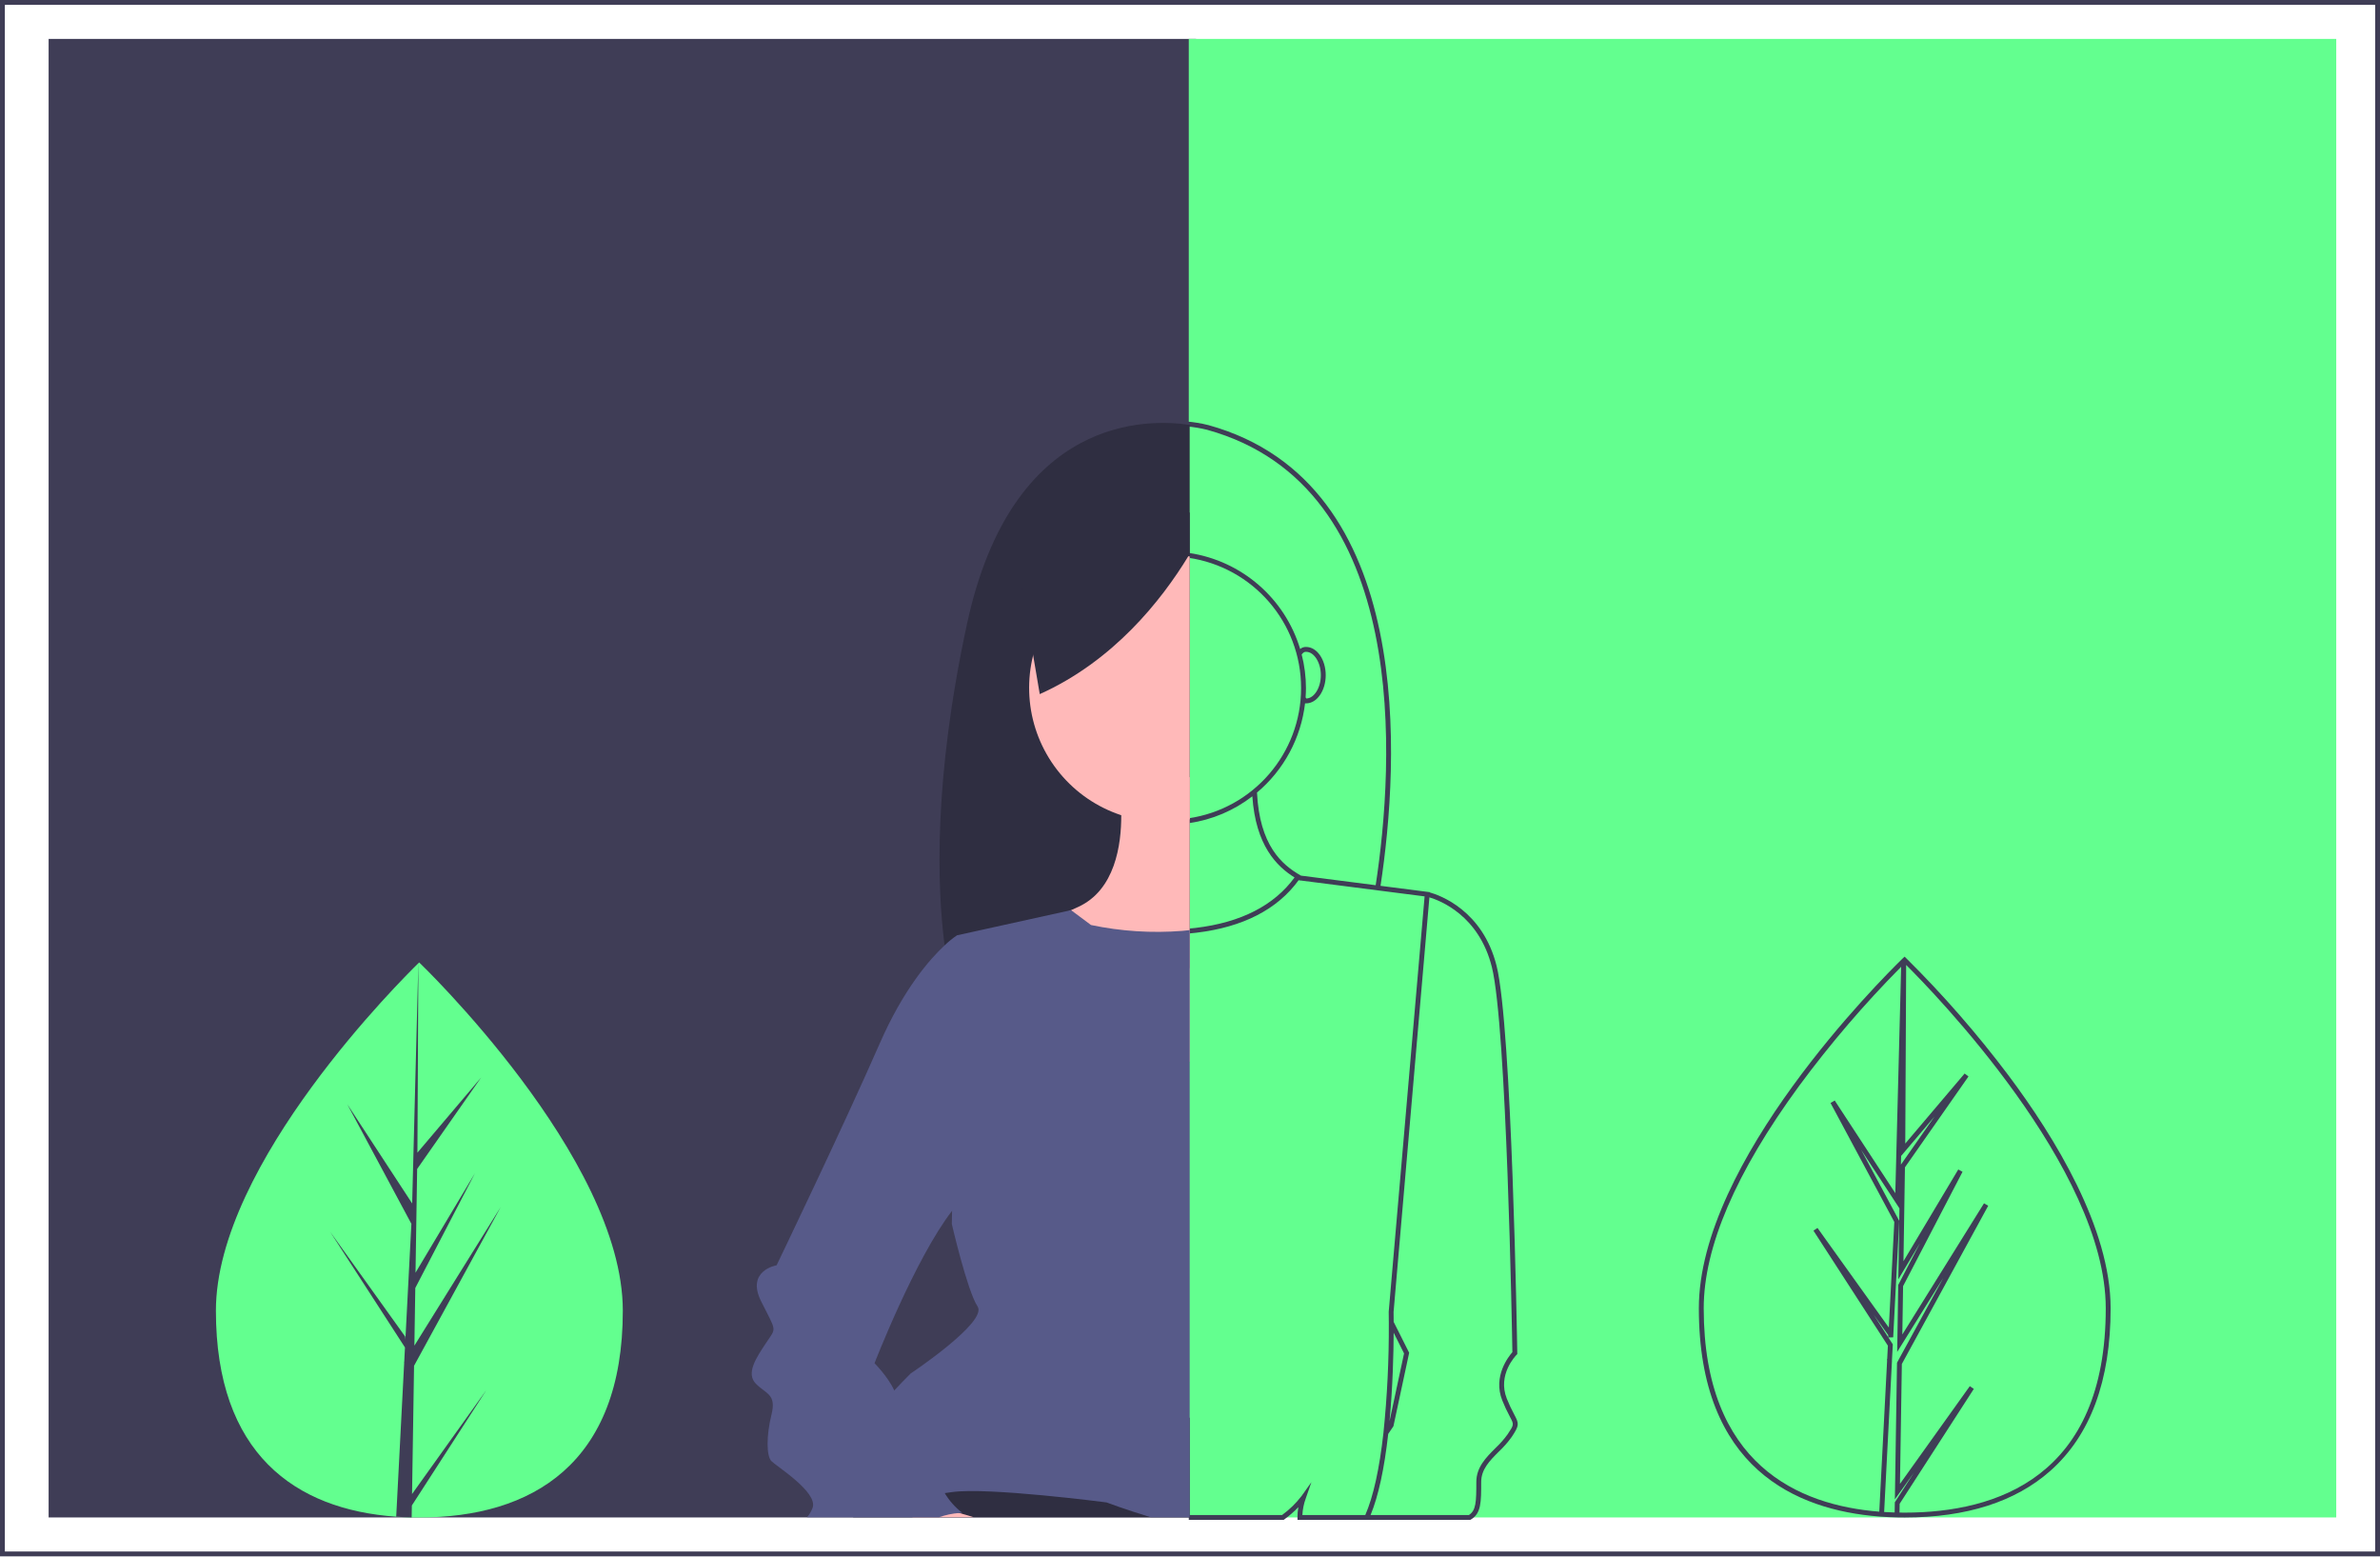
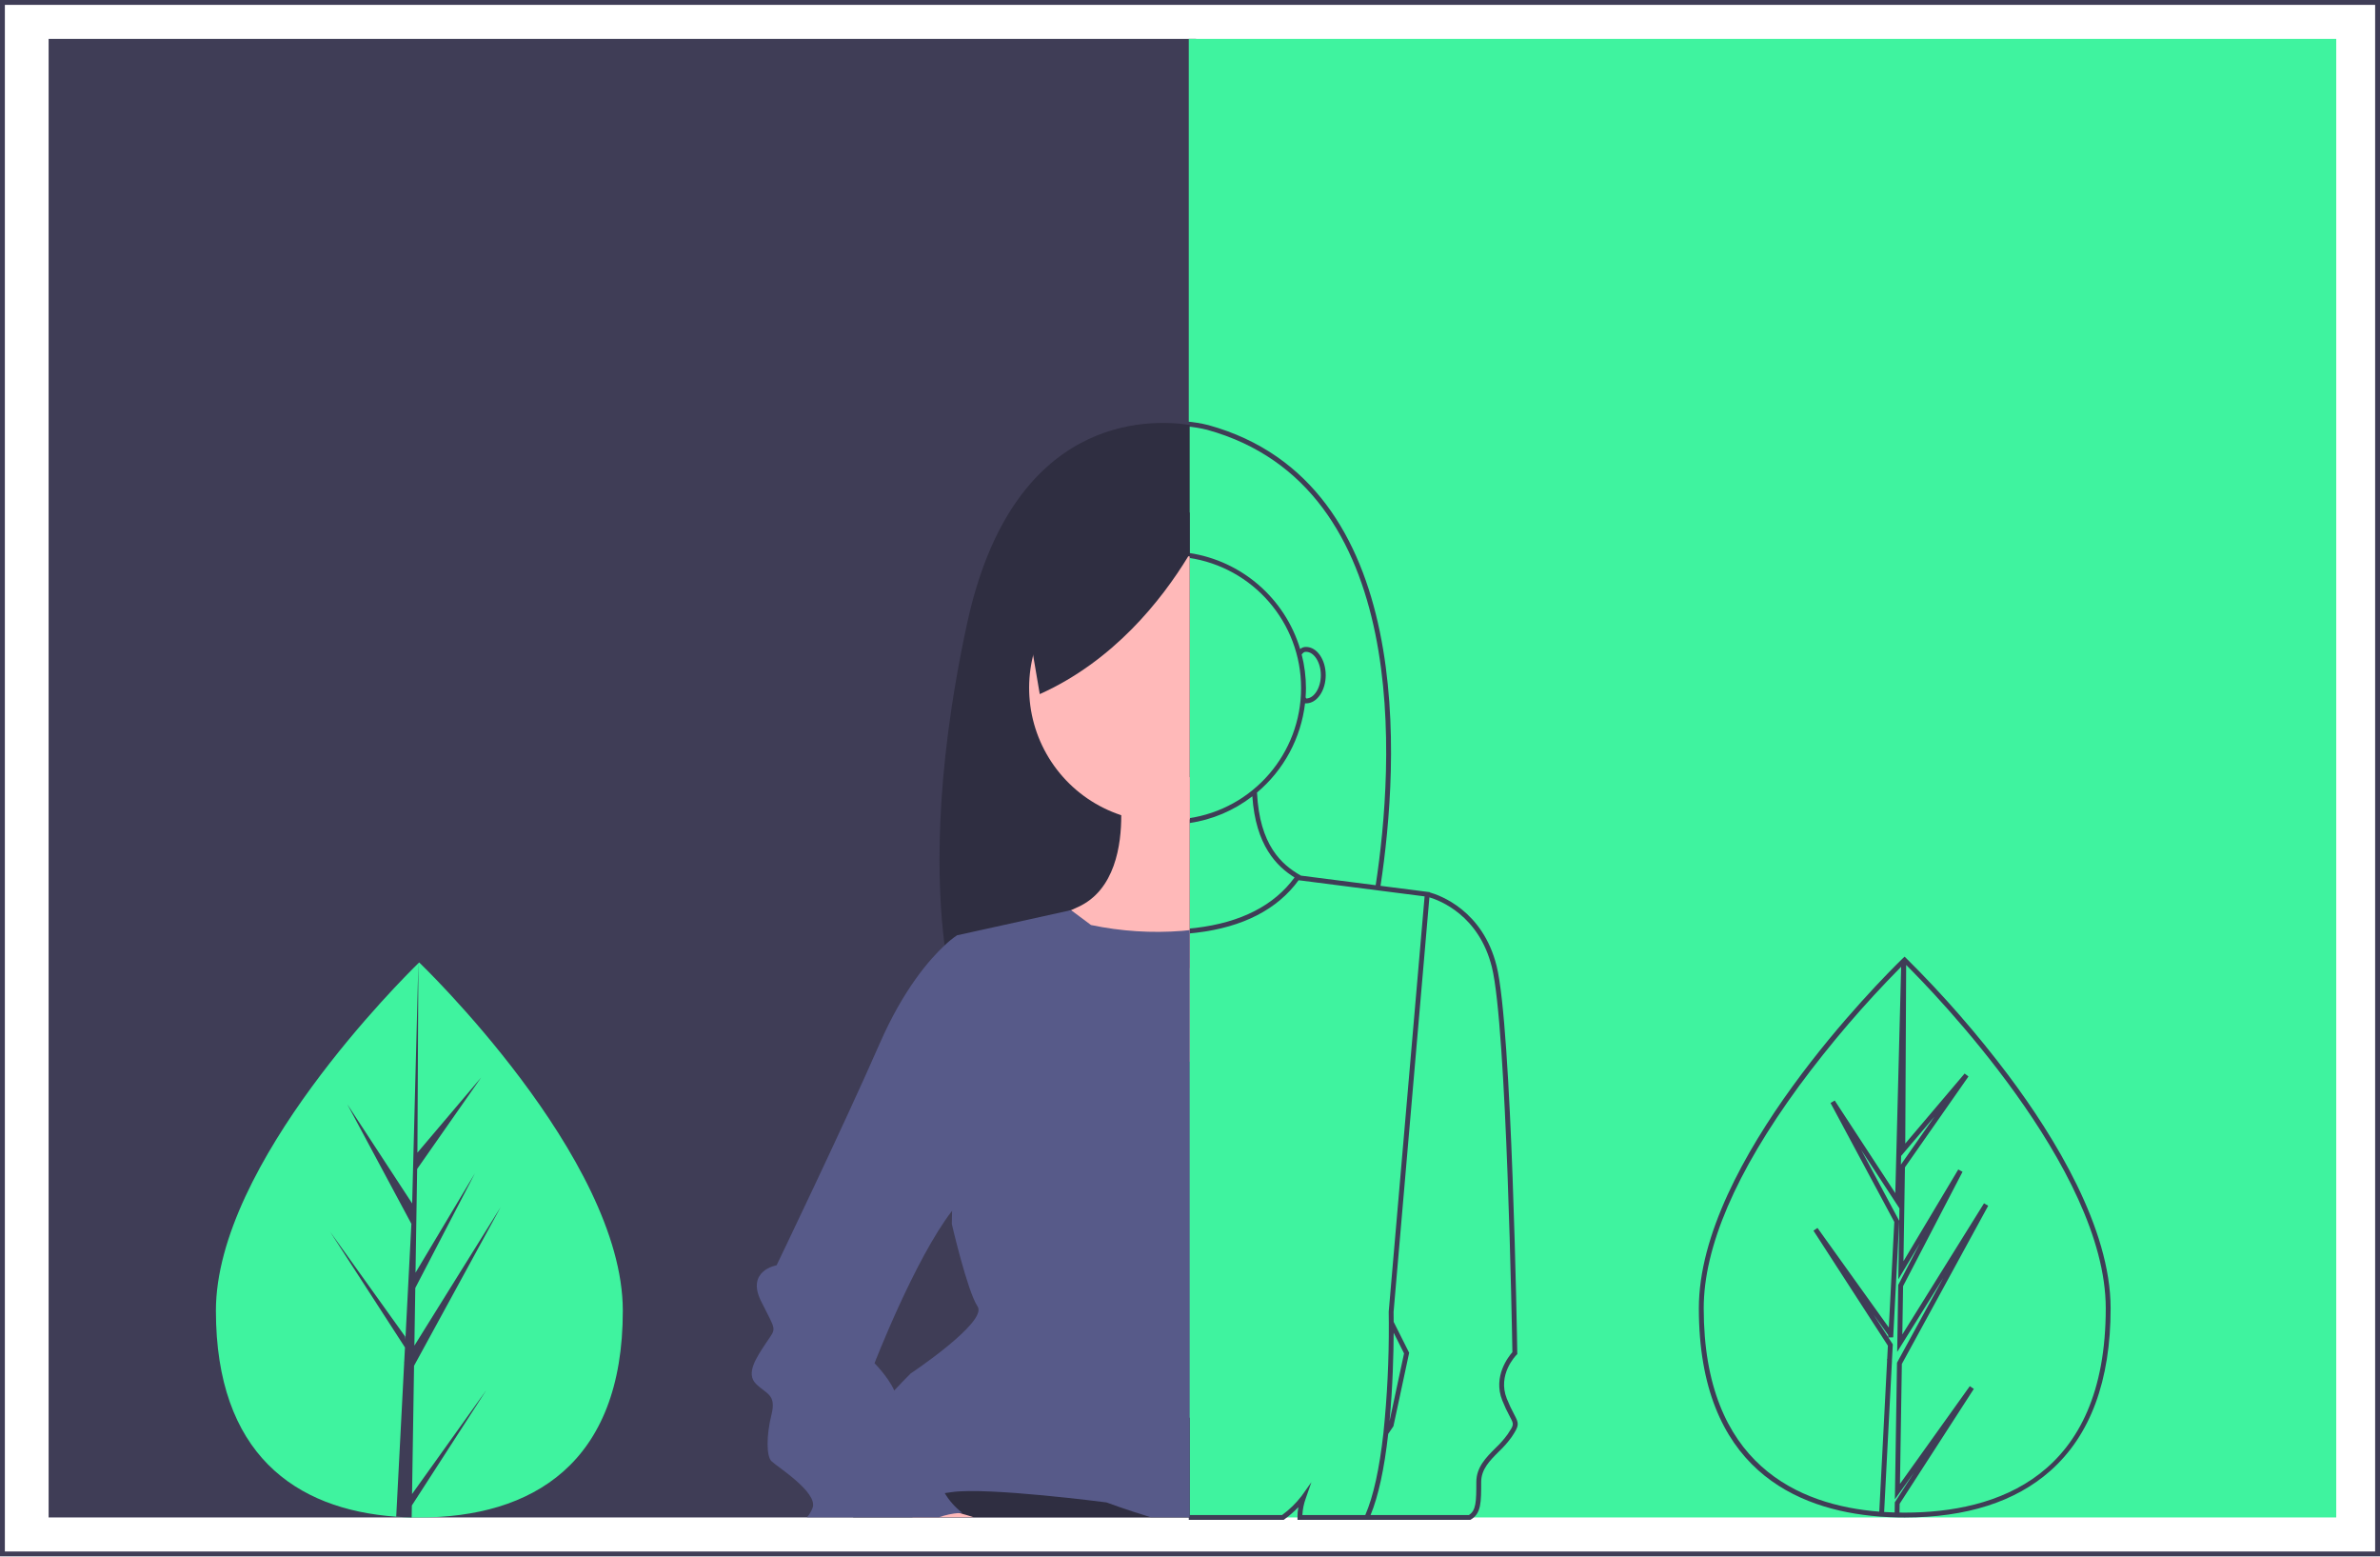
<svg xmlns="http://www.w3.org/2000/svg" id="a568df60-cc88-4b90-b934-345dd9d3752a" data-name="Layer 1" width="979" height="640" viewBox="0 0 979 640">
  <path d="M1087,775H108V135h979Zm-977-2h975V137H110Z" transform="translate(-108 -135)" fill="#3f3d56" />
  <rect x="20" y="16" width="472" height="608" fill="#3f3d56" />
-   <rect x="489" y="16" width="472" height="608" fill="#63ff8f" />
+   <rect x="489" y="16" width="472" height="608" fill="#3ff39f" />
  <path d="M730.883,716.691a61.764,61.764,0,0,1-3.074-6.562c-3.938-9.844,3.692-17.674,4.02-18.003l.299-.3-.007-.422c-.087-5.458-2.194-133.965-8.511-159.227-5.701-22.811-23.346-29.037-27.46-30.195l.01-.113-20.289-2.6c7.593-50.006,15.203-165.635-70.758-189.446a55.486,55.486,0,0,0-9.083-1.499l-.186,1.991a54.749,54.749,0,0,1,8.73,1.434c84.451,23.393,76.827,137.817,69.311,187.265l-30.726-3.938c-8.002-4.489-17.04-12.546-18.1-34.165a56.446,56.446,0,0,0,19.769-36.699,3.669,3.669,0,0,0,.43.026c4.448,0,8.066-5.204,8.066-11.6s-3.618-11.6-8.066-11.6a3.447,3.447,0,0,0-2.438.87,56.393,56.393,0,0,0-45.676-39.515l-.285,1.979a54.129,54.129,0,0,1,0,107.131l.285,1.98a55.506,55.506,0,0,0,25.999-11.029c1.371,20.195,9.988,28.798,17.364,33.379-8.43,11.528-22.086,18.509-40.626,20.731-.99.119-1.98.219-2.97.308l.179,1.992c1.01-.091,2.02-.192,3.03-.313,19.144-2.295,33.289-9.556,42.055-21.585l.346.044c.065.036.131.074.196.109l.043-.078,51.242,6.568L679.244,674.374l-.005.056.001.056c.001.007.04,1.577.04,4.34v.231l.001.002a418.972,418.972,0,0,1-2.205,45.121c-1.654,14.862-4.166,26.234-7.467,33.82H643.72a23.556,23.556,0,0,1,1.415-6.881l2.315-6.637L643.376,750.21a39.582,39.582,0,0,1-7.993,7.79H597v2h39.035l.263-.191a44.427,44.427,0,0,0,5.779-5.036,21.651,21.651,0,0,0-.367,4.247l.019.98H712.791l.233-.137c4.256-2.49,4.256-7.091,4.256-15.443,0-5.239,3.519-8.758,7.244-12.483a41.375,41.375,0,0,0,5.308-6.042C733.014,721.122,732.881,720.458,730.883,716.691Zm-87.403-312.625c.757-.81.961-1.027,1.778-1.027,3.288,0,6.066,4.396,6.066,9.6,0,5.169-2.74,9.541-6,9.6a2.242,2.242,0,0,0-.272-.496c.086-1.26.145-2.526.145-3.804a55.436,55.436,0,0,0-1.763-13.825Zm42.068,287.487-5.972,27.875c1.346-14.257,1.655-28.185,1.702-36.39ZM728.168,724.785a39.844,39.844,0,0,1-5.058,5.736c-3.85,3.851-7.83,7.831-7.83,13.898,0,8.194-.119,11.708-3.042,13.58H671.78c3.196-7.712,5.634-18.919,7.255-33.35l2.141-3.15,6.475-30.214L681.28,678.584c-.002-2.337-.032-3.796-.039-4.092l14.733-170.482c4.326,1.279,20.379,7.386,25.696,28.653,6.088,24.354,8.308,150.278,8.443,158.375-1.518,1.705-8.123,9.933-4.162,19.834a63.735,63.735,0,0,0,3.165,6.758C730.811,720.822,730.811,720.822,728.168,724.785Z" transform="translate(-108 -135)" fill="#3f3d56" />
  <path d="M597.37,309.74V533.09l-43.65,5.09-38.9,4.55L501.21,544.31v.01l-.64.07s-2.25-6.89-4.02-20.63c-3.06-23.75-4.69-67.96,9.26-132.37C524.42,305.42,580.51,307.16,597.37,309.74Z" transform="translate(-108 -135)" fill="#2f2e41" />
  <polygon points="486.37 582.85 489.37 583 489.37 623.92 350.94 623.92 353.89 612.78 357.61 598.74 374.89 581.46 378.81 577.54 486.37 582.85" fill="#2f2e41" />
  <path d="M597.37,363.82V471.9a55.126,55.126,0,1,1-10.92-109.16,54.483,54.483,0,0,1,10.36.98C597,363.75,597.18,363.78,597.37,363.82Z" transform="translate(-108 -135)" fill="#ffb9b9" />
  <path d="M597.37,454.57V571.68l-43.65-33.5L528.15,518.56l20.43-9.29c.92-.41,1.88-.85,2.89-1.31,15.23-6.92,17.8-25.61,17.75-37.73a76.883,76.883,0,0,0-.79-11.03Z" transform="translate(-108 -135)" fill="#ffb9b9" />
  <path d="M594.37,517.79c1-.09,2-.19,3-.31V758.92H581.35c-10.19-3.09-18.22-6.1-18.22-6.1s-48.76-6.36-63.6-4.24c-.83.12-1.81.26-2.92.42-8.95,1.28-25.92,3.37-34.72-1.22-8.77-4.57-9.44-15.77,13.96-41q3.075-3.315,6.72-6.96S514.37,678.62,510.13,672.26s-10.6-33.92-10.6-33.92l.1-5.45,1.58-88.57v-.01l.44-24.69,46.93-10.35,8.19,6.11A132.038,132.038,0,0,0,594.37,517.79Z" transform="translate(-108 -135)" fill="#575a89" />
  <path d="M508.532,758.921h-25.31l9.95-3.98s3.86.71,9.38,2.22C504.392,757.661,506.412,758.241,508.532,758.921Z" transform="translate(-108 -135)" fill="#ffb9b9" />
  <path d="M510.132,623.501c-3.27,1.23-6.85,4.65-10.5,9.39-15.32,19.85-31.9,62.69-31.9,62.69s5.59,5.59,8.12,11.2c1.29,2.86,1.79,5.73.36,7.88-4.24,6.36,0,0,4.24,0,1.65,0,2.34.64,2.44,1.8.15,1.82-1.15,4.92-2.44,8.8-2.12,6.36,0,8.48,10.6,10.6s4.24,2.12,4.24,8.48a10.076,10.076,0,0,0,1.32,4.66,28.867,28.867,0,0,0,7.16,8.06c-.42.03-.82.06-1.22.1a32.504,32.504,0,0,0-8.31,1.76h-54.27a12.767,12.767,0,0,0,2.32-3.98c2.12-6.36-14.84-16.96-16.96-19.08s-2.12-10.6,0-19.08-2.12-8.48-6.36-12.72,0-10.6,4.24-16.96,4.24-4.24-2.12-16.96,6.36-14.84,6.36-14.84,27.56-57.24,42.4-91.16c9.81-22.43,20.56-34.67,26.7-40.38a38.905,38.905,0,0,1,5.1-4.14l10.6,4.24s1.23,7.71,2.57,18.86C518.162,570.321,522.212,618.971,510.132,623.501Z" transform="translate(-108 -135)" fill="#575a89" />
  <path d="M597.37,345.71V362.8c-.18.31-.37.61-.56.92-11.06,18.15-30.79,43.1-61.11,56.71l-2.72-15.97-5.67-33.28Z" transform="translate(-108 -135)" fill="#2f2e41" />
-   <path d="M364.192,673.941c.031,63.031-37.43,85.054-83.649,85.077q-1.61.001-3.205-.034-3.213-.068-6.359-.29c-41.716-2.933-74.139-26.053-74.167-84.671-.029-60.663,77.465-137.256,83.277-142.919.005,0,.005,0,.01-.005.221-.216.334-.324.334-.324S364.161,610.915,364.192,673.941Z" transform="translate(-108 -135)" fill="#63ff8f" />
+   <path d="M364.192,673.941c.031,63.031-37.43,85.054-83.649,85.077q-1.61.001-3.205-.034-3.213-.068-6.359-.29c-41.716-2.933-74.139-26.053-74.167-84.671-.029-60.663,77.465-137.256,83.277-142.919.005,0,.005,0,.01-.005.221-.216.334-.324.334-.324S364.161,610.915,364.192,673.941Z" transform="translate(-108 -135)" fill="#3ff39f" />
  <path d="M277.492,749.378l30.588-42.782-30.663,47.477-.08,4.911q-3.213-.068-6.359-.29l3.267-63.058-.026-.488.056-.093.31-5.959-30.786-47.565,30.876,43.101.078,1.264,2.468-47.643-26.359-49.155,26.679,40.782,2.546-98.778.01-.329 0.0.324-.394,77.896,26.197-30.894-26.307,37.602-.673,42.66L303.389,617.412,278.828,664.634l-.374,23.721,35.507-57.002-35.642,65.278Z" transform="translate(-108 -135)" fill="#3f3d56" />
  <path d="M934.101,577.123A439.833,439.833,0,0,0,892.124,529.052l-.688-.658-1.046.994c-8.558,8.339-83.607,83.217-83.578,143.636.032,65.812,40.082,82.934,74.118,85.592l-0.0.006.979.069c2.102.149,4.258.248,6.406.293l.006 0,1.0.02 0-.009c.692.01,1.383.023,2.078.023h.144c25.337-.013,45.467-6.459,59.83-19.161,16.483-14.575,24.834-37.089,24.819-66.915C976.176,640.108,953.294,602.713,934.101,577.123Zm-26.735,83.369-19.042,34.875-.881,56.199,7.847-10.976-7.866,12.18-.068,4.18c-.232-.007-.464-.015-.695-.023q-1.512-.052-3.008-.138c-.208-.012-.416-.023-.623-.036l3.216-62.066.002-.053-.012-.231.367-6.578L878.666,675.563l6.03,8.418.061.977,1.997-.01,2.468-47.643.014-.278L873.592,607.854l15.731,24.049-.459,29.182,8.983-15.036-9.016,17.334-.435,27.562Zm-98.554,12.53c-.012-25.13,13.195-55.912,39.255-91.493a446.631,446.631,0,0,1,41.961-48.97L887.625,625.652l-24.925-38.102-1.718,1.021L887.21,637.48,884.96,680.915l-29.347-40.966-1.652,1.125,30.61,47.294L884.291,693.75l-.087.142.041.745-3.213,61.982C847.853,754.009,808.842,737.269,808.812,673.022ZM903.743,594.165l-13.815,19.746.092-3.562ZM891.542,757.018c-.734-.002-1.46-.013-2.188-.024l.059-3.618,30.507-47.237-1.653-1.125L889.542,745.189l.773-49.297L925.839,630.832l-1.727-1.008-33.602,53.943.313-19.882,24.451-47.013-1.745-.974-22.549,37.741.608-38.615,26.131-37.352-1.582-1.22L891.719,605.252l.371-73.432c10.731,10.646,82.074,83.609,82.102,141.121C974.226,742.398,929.266,756.999,891.542,757.018Z" transform="translate(-108 -135)" fill="#3f3d56" />
</svg>
